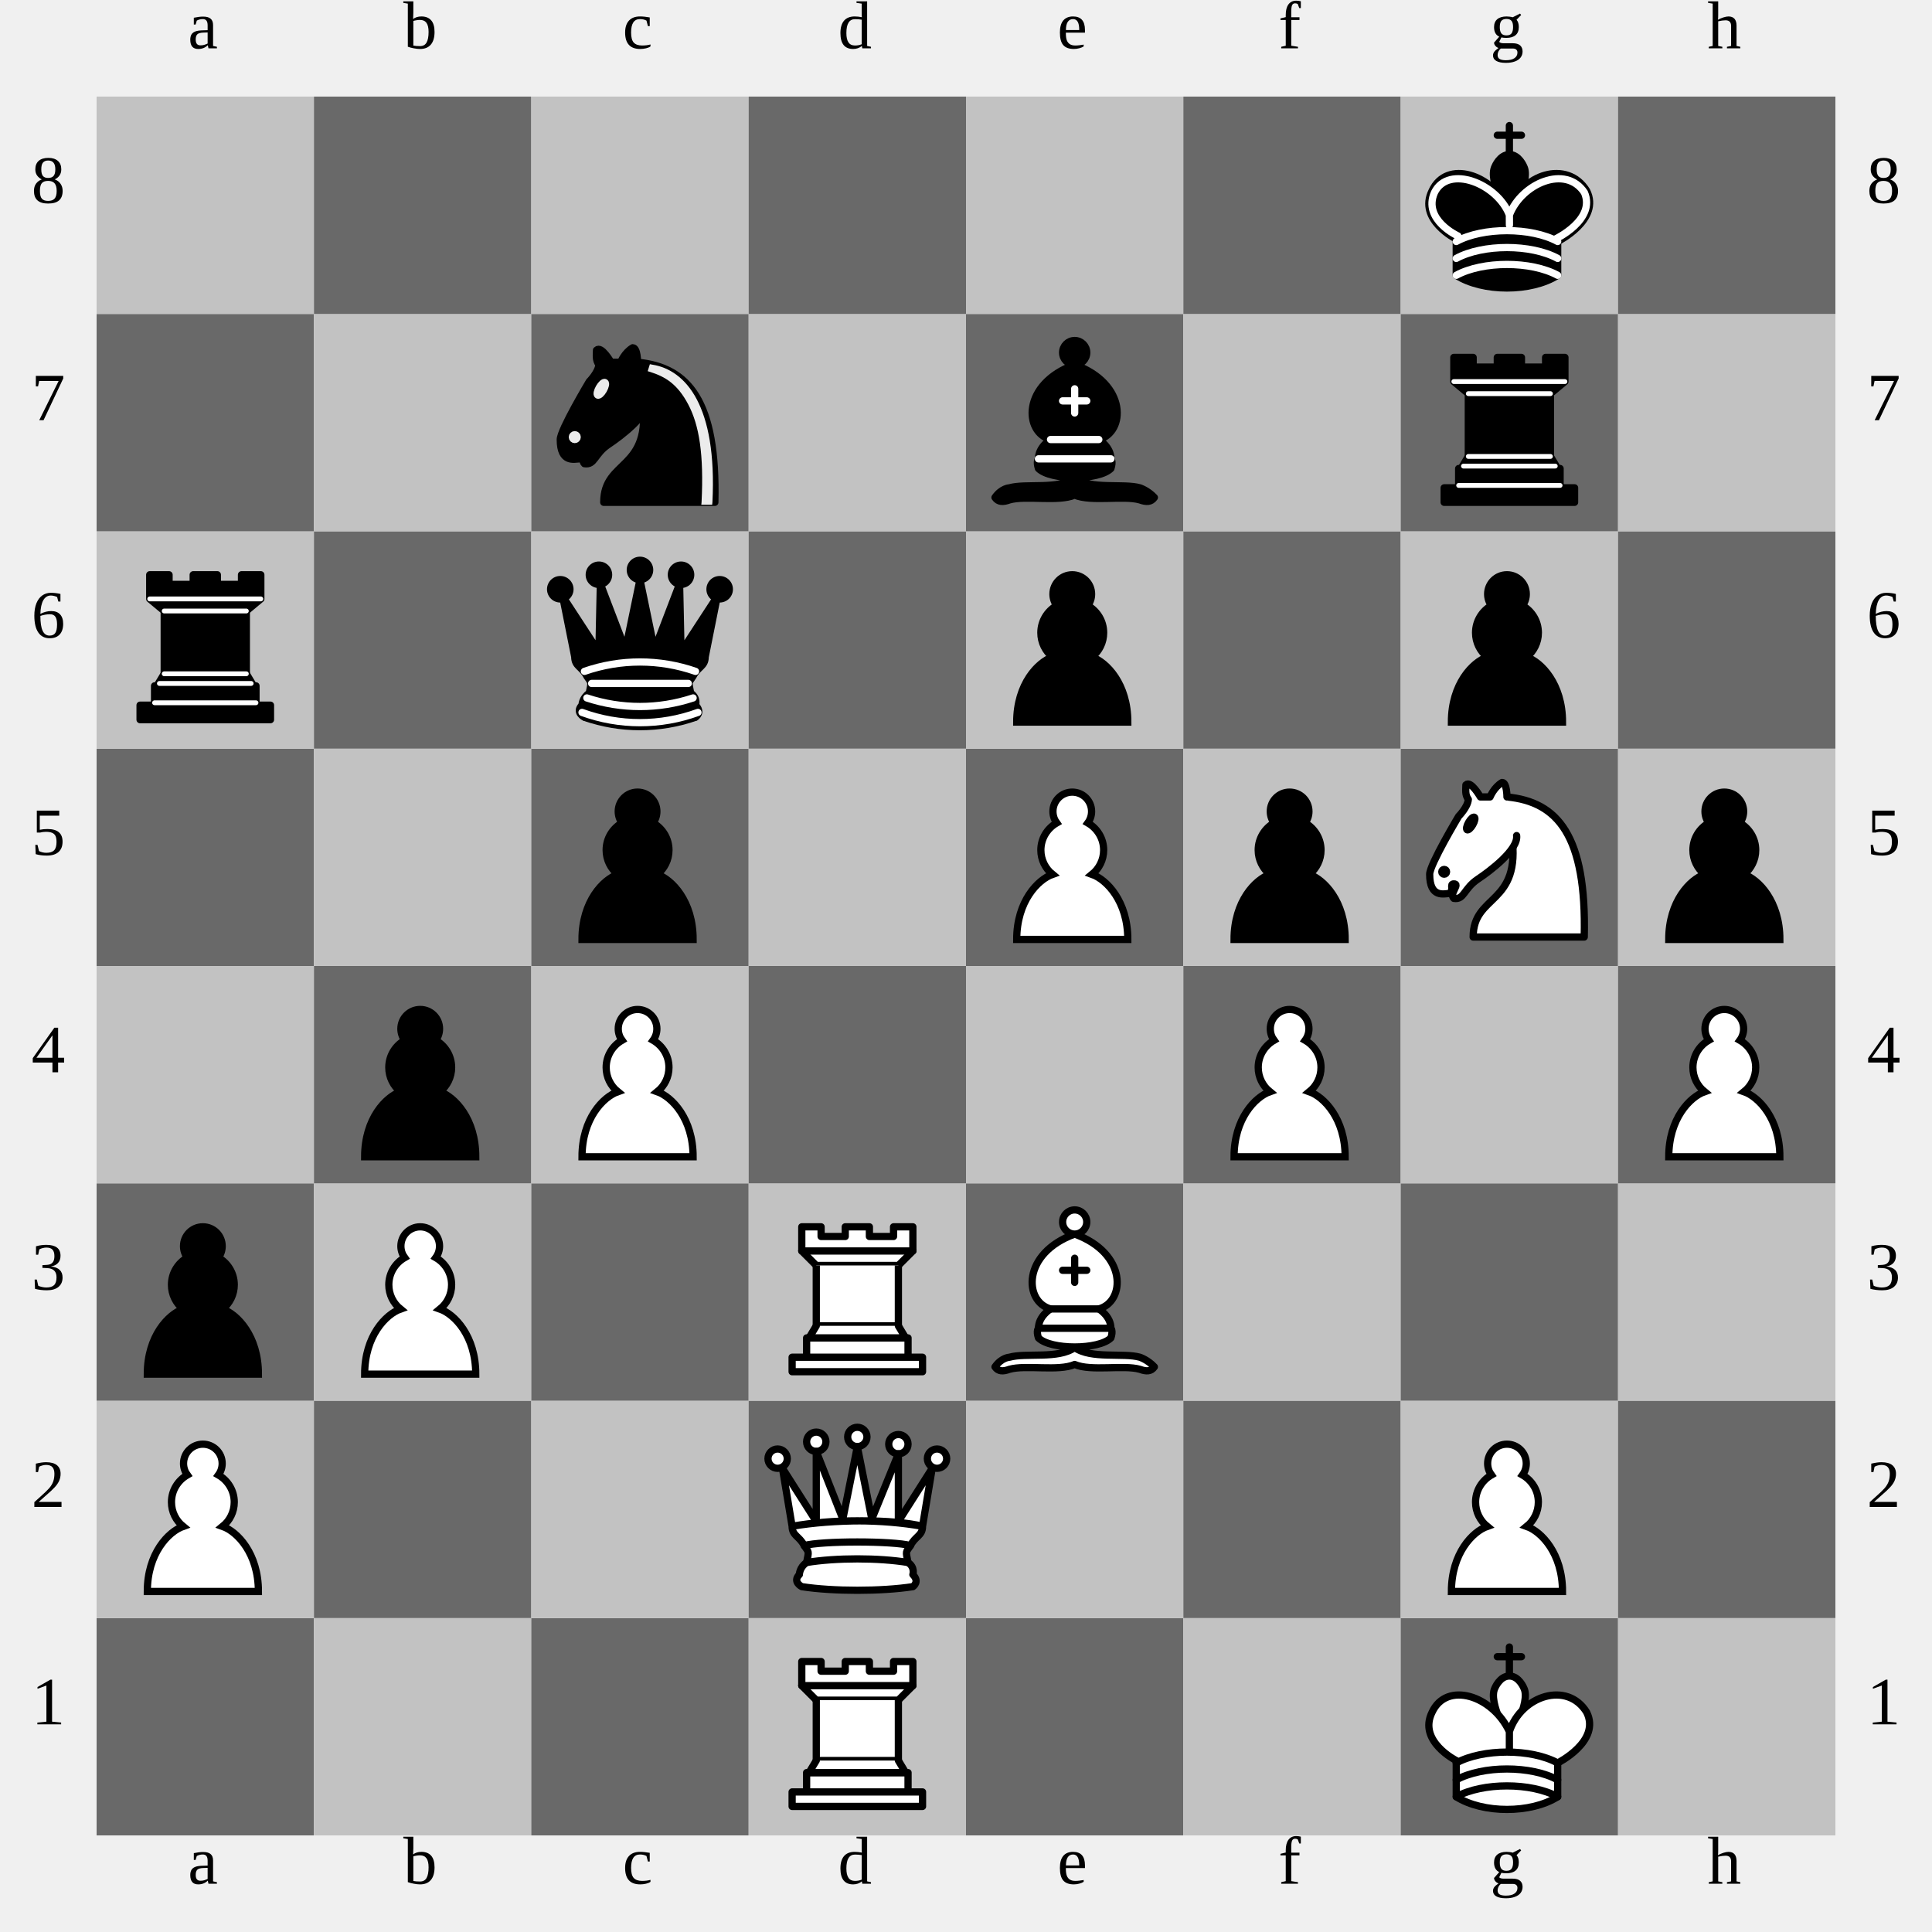
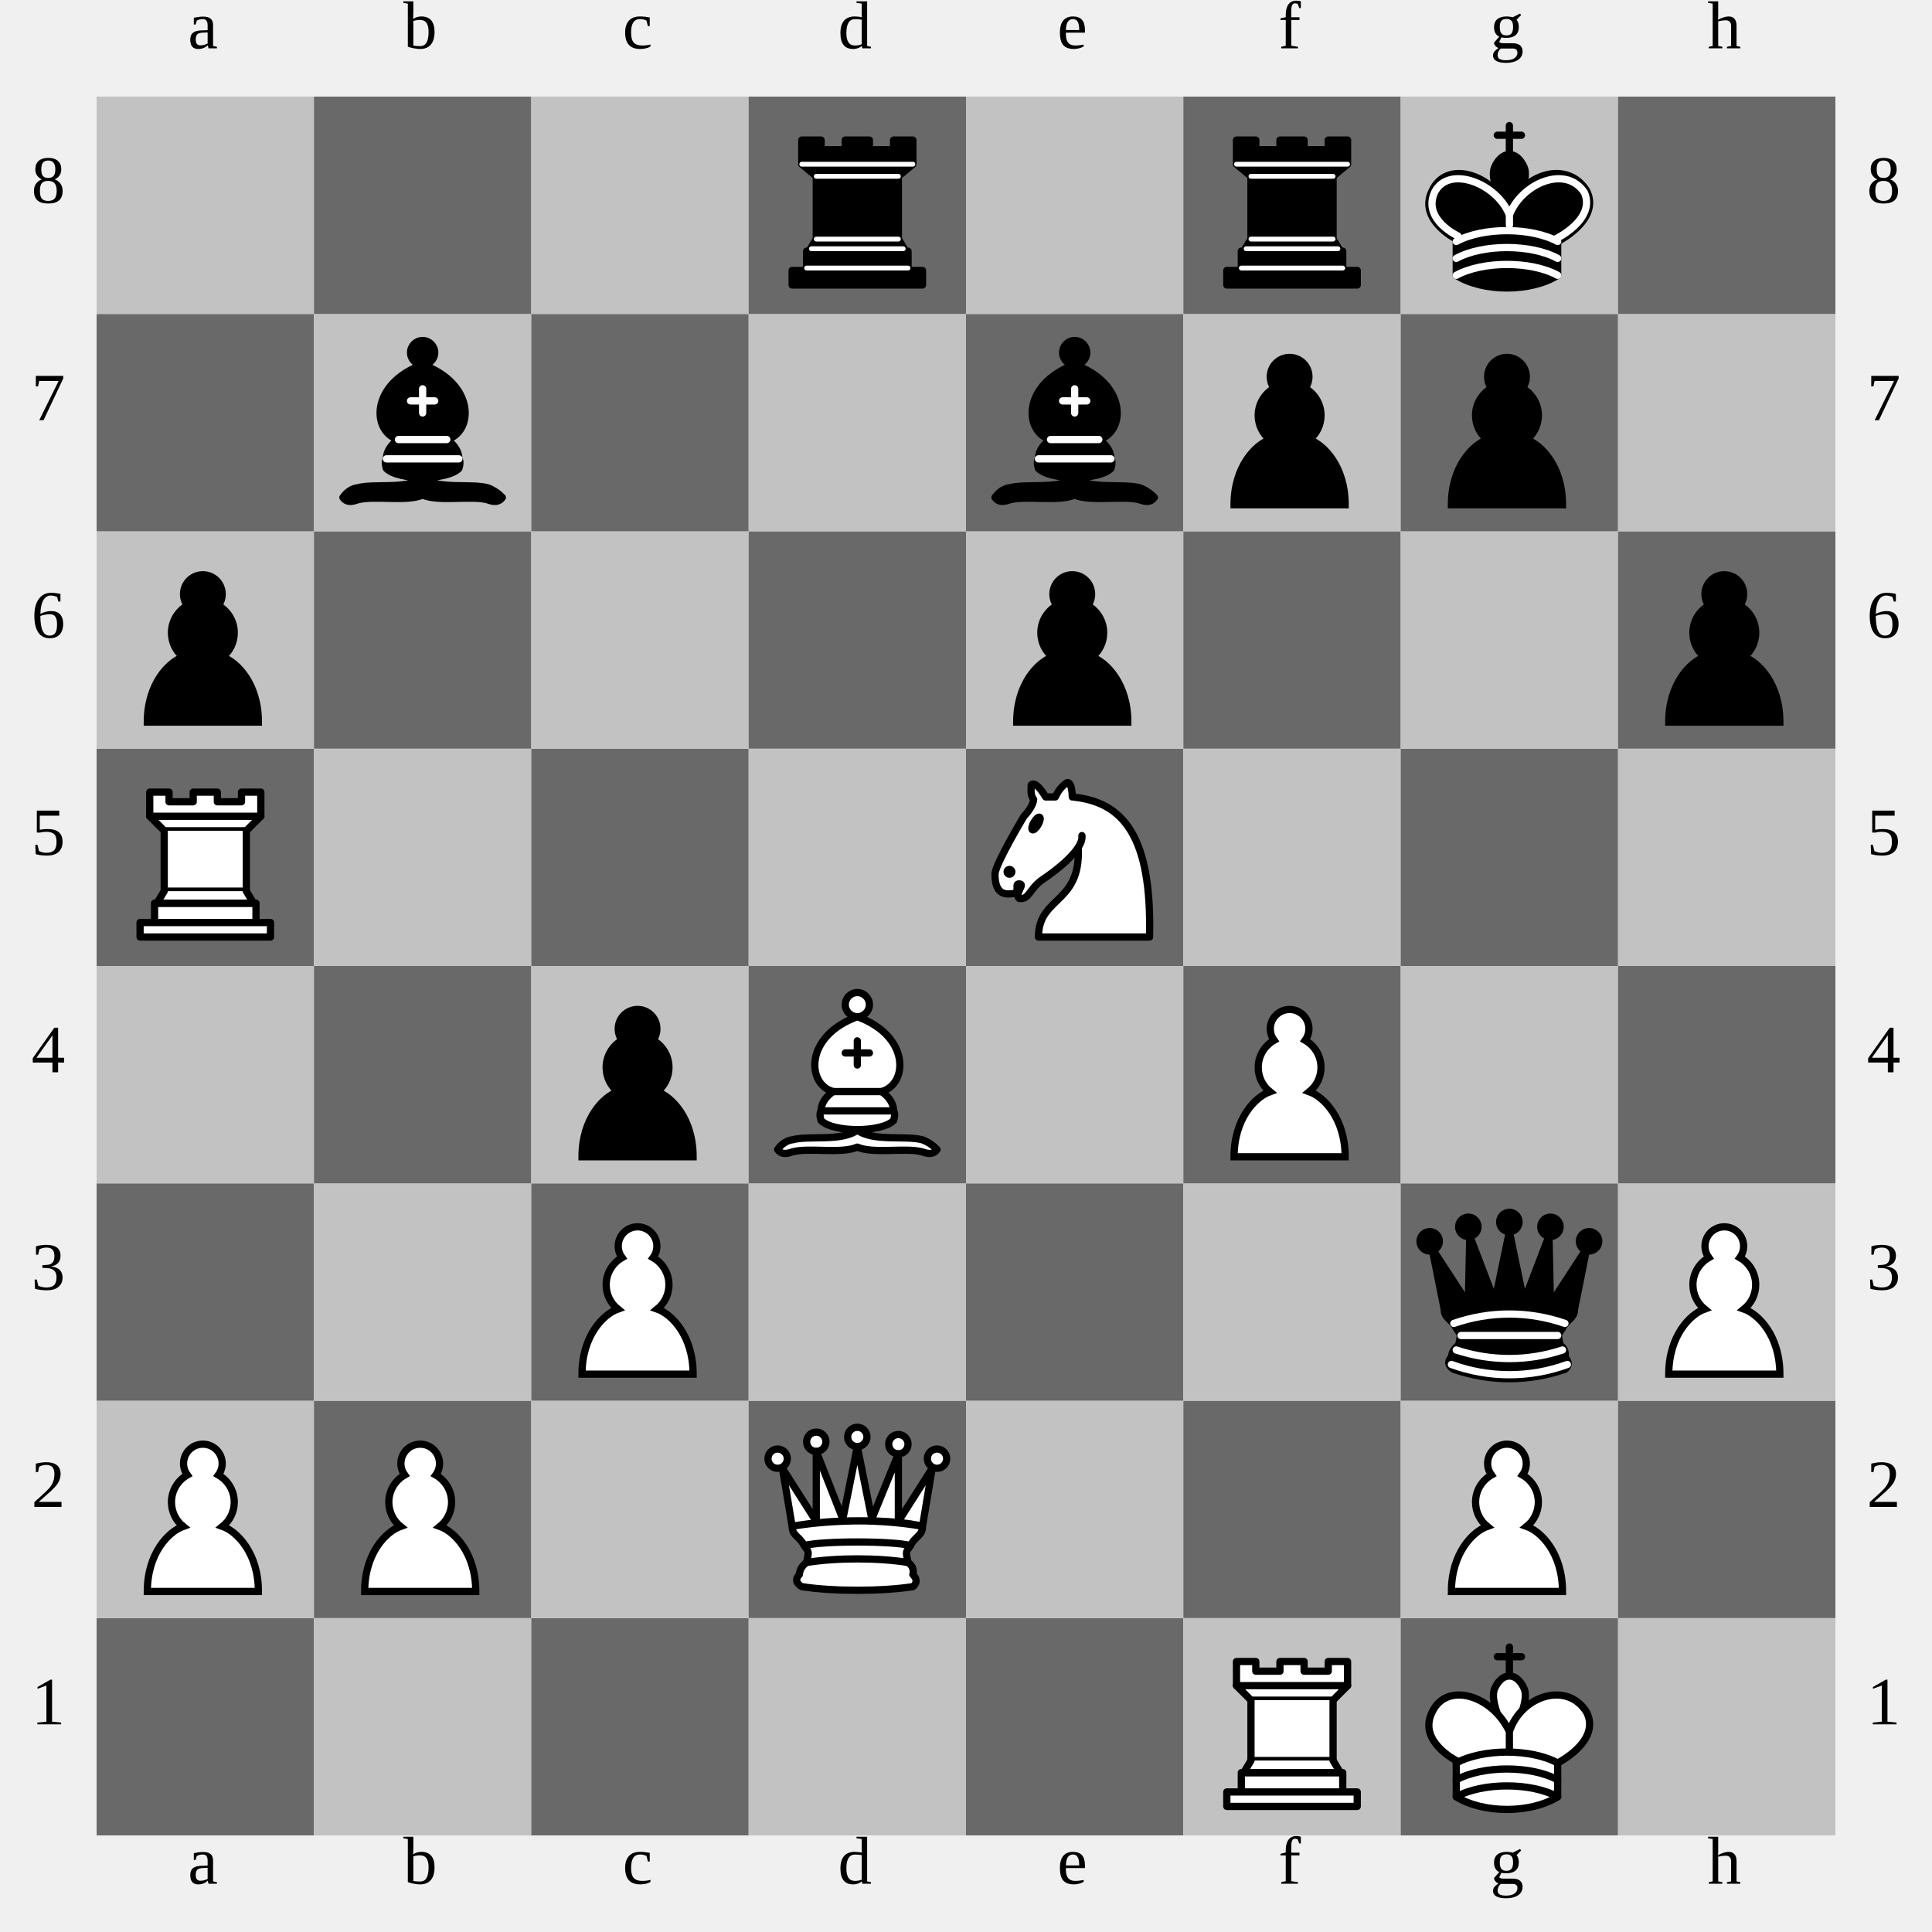
<svg xmlns="http://www.w3.org/2000/svg" xmlns:xlink="http://www.w3.org/1999/xlink" version="1.1" viewBox="0 0 400 400">
  <defs>
    <g id="white-pawn" class="white pawn">
      <path d="M22 9c-2.21 0-4 1.79-4 4 0 .89.29 1.71.78 2.38-1.95 1.12-3.28 3.21-3.28 5.62 0 2.03.94 3.84 2.41 5.03-3 1.06-7.41 5.55-7.41 13.47h23c0-7.92-4.41-12.41-7.41-13.47 1.47-1.19 2.41-3 2.41-5.03 0-2.41-1.33-4.5-3.28-5.62.49-.67.78-1.49.78-2.38 0-2.21-1.79-4-4-4z" fill="#fff" stroke="#000" stroke-width="1.5" stroke-linecap="round" />
    </g>
    <g id="white-knight" class="white knight" fill="none" fill-rule="evenodd" stroke="#000" stroke-width="1.5" stroke-linecap="round" stroke-linejoin="round">
      <path d="M 22,10 C 32.5,11 38.5,18 38,39 L 15,39 C 15,30 25,32.5 23,18" style="fill:#ffffff; stroke:#000000;" />
      <path d="M 24,18 C 24.38,20.91 18.45,25.37 16,27 C 13,29 13.18,31.34 11,31 C 9.958,30.06 12.41,27.96 11,28 C 10,28 11.19,29.23 10,30 C 9,30 5.997,31 6,26 C 6,24 12,14 12,14 C 12,14 13.89,12.1 14,10.5 C 13.27,9.506 13.5,8.5 13.5,7.5 C 14.5,6.5 16.5,10 16.5,10 L 18.5,10 C 18.5,10 19.28,8.008 21,7 C 22,7 22,10 22,10" style="fill:#ffffff; stroke:#000000;" />
      <path d="M 9.5 25.5 A 0.5 0.5 0 1 1 8.5,25.5 A 0.5 0.5 0 1 1 9.5 25.5 z" style="fill:#000000; stroke:#000000;" />
      <path d="M 15 15.5 A 0.5 1.5 0 1 1 14,15.5 A 0.5 1.5 0 1 1 15 15.5 z" transform="matrix(0.866,0.5,-0.5,0.866,9.693,-5.173)" style="fill:#000000; stroke:#000000;" />
    </g>
    <g id="white-bishop" class="white bishop" fill="none" fill-rule="evenodd" stroke="#000" stroke-width="1.5" stroke-linecap="round" stroke-linejoin="round">
      <g fill="#fff" stroke-linecap="butt">
        <path d="M9 36c3.39-.97 10.11.43 13.5-2 3.39 2.43 10.11 1.03 13.5 2 0 0 1.65.54 3 2-.68.97-1.65.99-3 .5-3.39-.97-10.11.46-13.5-1-3.39 1.46-10.11.03-13.5 1-1.354.49-2.323.47-3-.5 1.354-1.94 3-2 3-2zM15 32c2.5 2.5 12.5 2.5 15 0 .5-1.5 0-2 0-2 0-2.5-2.5-4-2.5-4 5.5-1.5 6-11.5-5-15.5-11 4-10.5 14-5 15.5 0 0-2.5 1.5-2.5 4 0 0-.5.5 0 2zM25 8a2.5 2.5 0 1 1-5 0 2.5 2.5 0 1 1 5 0z" />
      </g>
      <path d="M17.5 26h10M15 30h15m-7.5-14.5v5M20 18h5" stroke-linejoin="miter" />
    </g>
    <g id="white-rook" class="white rook" fill="#fff" fill-rule="evenodd" stroke="#000" stroke-width="1.5" stroke-linecap="round" stroke-linejoin="round">
      <path d="M9 39h27v-3H9v3zM12 36v-4h21v4H12zM11 14V9h4v2h5V9h5v2h5V9h4v5" stroke-linecap="butt" />
      <path d="M34 14l-3 3H14l-3-3" />
      <path d="M31 17v12.5H14V17" stroke-linecap="butt" stroke-linejoin="miter" />
      <path d="M31 29.5l1.5 2.5h-20l1.5-2.5" />
      <path d="M11 14h23" fill="none" stroke-linejoin="miter" />
    </g>
    <g id="white-queen" class="white queen" fill="#fff" fill-rule="evenodd" stroke="#000" stroke-width="1.5" stroke-linecap="round" stroke-linejoin="round">
      <path d="M8 12a2 2 0 1 1-4 0 2 2 0 1 1 4 0zM24.5 7.5a2 2 0 1 1-4 0 2 2 0 1 1 4 0zM41 12a2 2 0 1 1-4 0 2 2 0 1 1 4 0zM16 8.5a2 2 0 1 1-4 0 2 2 0 1 1 4 0zM33 9a2 2 0 1 1-4 0 2 2 0 1 1 4 0z" />
      <path d="M9 26c8.5-1.5 21-1.5 27 0l2-12-7 11V11l-5.5 13.5-3-15-3 15-5.5-14V25L7 14l2 12zM9 26c0 2 1.5 2 2.5 4 1 1.5 1 1 .5 3.5-1.5 1-1.5 2.5-1.5 2.5-1.5 1.5.5 2.5.5 2.5 6.5 1 16.5 1 23 0 0 0 1.5-1 0-2.5 0 0 .5-1.5-1-2.5-.5-2.5-.5-2 .5-3.5 1-2 2.5-2 2.5-4-8.5-1.5-18.5-1.5-27 0z" stroke-linecap="butt" />
      <path d="M11.5 30c3.5-1 18.5-1 22 0M12 33.5c6-1 15-1 21 0" fill="none" />
    </g>
    <g id="white-king" class="white king" fill="none" fill-rule="evenodd" stroke="#000" stroke-width="1.5" stroke-linecap="round" stroke-linejoin="round">
      <path d="M22.5 11.63V6M20 8h5" stroke-linejoin="miter" />
      <path d="M22.5 25s4.5-7.5 3-10.5c0 0-1-2.5-3-2.5s-3 2.5-3 2.5c-1.5 3 3 10.5 3 10.5" fill="#fff" stroke-linecap="butt" stroke-linejoin="miter" />
      <path d="M11.5 37c5.5 3.5 15.5 3.5 21 0v-7s9-4.5 6-10.5c-4-6.5-13.5-3.5-16 4V27v-3.5c-3.5-7.5-13-10.5-16-4-3 6 5 10 5 10V37z" fill="#fff" />
      <path d="M11.5 30c5.5-3 15.5-3 21 0m-21 3.5c5.5-3 15.5-3 21 0m-21 3.5c5.5-3 15.5-3 21 0" />
    </g>
    <g id="black-pawn" class="black pawn">
      <path d="M22 9c-2.21 0-4 1.79-4 4 0 .89.29 1.71.78 2.38-1.95 1.12-3.28 3.21-3.28 5.62 0 2.03.94 3.84 2.41 5.03-3 1.06-7.41 5.55-7.41 13.47h23c0-7.92-4.41-12.41-7.41-13.47 1.47-1.19 2.41-3 2.41-5.03 0-2.41-1.33-4.5-3.28-5.62.49-.67.78-1.49.78-2.38 0-2.21-1.79-4-4-4z" stroke="#000" stroke-width="1.5" stroke-linecap="round" />
    </g>
-     <g id="black-knight" class="black knight" fill="none" fill-rule="evenodd" stroke="#000" stroke-width="1.5" stroke-linecap="round" stroke-linejoin="round">
-       <path d="M 22,10 C 32.5,11 38.5,18 38,39 L 15,39 C 15,30 25,32.5 23,18" style="fill:#000000; stroke:#000000;" />
-       <path d="M 24,18 C 24.38,20.91 18.45,25.37 16,27 C 13,29 13.18,31.34 11,31 C 9.958,30.06 12.41,27.96 11,28 C 10,28 11.19,29.23 10,30 C 9,30 5.997,31 6,26 C 6,24 12,14 12,14 C 12,14 13.89,12.1 14,10.5 C 13.27,9.506 13.5,8.5 13.5,7.5 C 14.5,6.5 16.5,10 16.5,10 L 18.5,10 C 18.5,10 19.28,8.008 21,7 C 22,7 22,10 22,10" style="fill:#000000; stroke:#000000;" />
-       <path d="M 9.5 25.5 A 0.5 0.5 0 1 1 8.5,25.5 A 0.5 0.5 0 1 1 9.5 25.5 z" style="fill:#ececec; stroke:#ececec;" />
-       <path d="M 15 15.5 A 0.5 1.5 0 1 1 14,15.5 A 0.5 1.5 0 1 1 15 15.5 z" transform="matrix(0.866,0.5,-0.5,0.866,9.693,-5.173)" style="fill:#ececec; stroke:#ececec;" />
-       <path d="M 24.55,10.4 L 24.1,11.85 L 24.6,12 C 27.75,13 30.25,14.49 32.5,18.75 C 34.75,23.01 35.75,29.06 35.25,39 L 35.2,39.5 L 37.45,39.5 L 37.5,39 C 38,28.94 36.62,22.15 34.25,17.66 C 31.88,13.17 28.46,11.02 25.06,10.5 L 24.55,10.4 z " style="fill:#ececec; stroke:none;" />
-     </g>
    <g id="black-bishop" class="black bishop" fill="none" fill-rule="evenodd" stroke="#000" stroke-width="1.5" stroke-linecap="round" stroke-linejoin="round">
      <path d="M9 36c3.39-.97 10.11.43 13.5-2 3.39 2.43 10.11 1.03 13.5 2 0 0 1.65.54 3 2-.68.97-1.65.99-3 .5-3.39-.97-10.11.46-13.5-1-3.39 1.46-10.11.03-13.5 1-1.354.49-2.323.47-3-.5 1.354-1.94 3-2 3-2zm6-4c2.5 2.5 12.5 2.5 15 0 .5-1.5 0-2 0-2 0-2.5-2.5-4-2.5-4 5.5-1.5 6-11.5-5-15.5-11 4-10.5 14-5 15.5 0 0-2.5 1.5-2.5 4 0 0-.5.5 0 2zM25 8a2.5 2.5 0 1 1-5 0 2.5 2.5 0 1 1 5 0z" fill="#000" stroke-linecap="butt" />
      <path d="M17.5 26h10M15 30h15m-7.5-14.5v5M20 18h5" stroke="#fff" stroke-linejoin="miter" />
    </g>
    <g id="black-rook" class="black rook" fill="#000" fill-rule="evenodd" stroke="#000" stroke-width="1.5" stroke-linecap="round" stroke-linejoin="round">
      <path d="M9 39h27v-3H9v3zM12.5 32l1.5-2.5h17l1.5 2.5h-20zM12 36v-4h21v4H12z" stroke-linecap="butt" />
      <path d="M14 29.5v-13h17v13H14z" stroke-linecap="butt" stroke-linejoin="miter" />
      <path d="M14 16.5L11 14h23l-3 2.5H14zM11 14V9h4v2h5V9h5v2h5V9h4v5H11z" stroke-linecap="butt" />
      <path d="M12 35.5h21M13 31.5h19M14 29.5h17M14 16.5h17M11 14h23" fill="none" stroke="#fff" stroke-width="1" stroke-linejoin="miter" />
    </g>
    <g id="black-queen" class="black queen" fill="#000" fill-rule="evenodd" stroke="#000" stroke-width="1.5" stroke-linecap="round" stroke-linejoin="round">
      <g fill="#000" stroke="none">
        <circle cx="6" cy="12" r="2.75" />
        <circle cx="14" cy="9" r="2.75" />
        <circle cx="22.5" cy="8" r="2.75" />
        <circle cx="31" cy="9" r="2.75" />
        <circle cx="39" cy="12" r="2.75" />
      </g>
      <path d="M9 26c8.5-1.5 21-1.5 27 0l2.5-12.5L31 25l-.3-14.1-5.2 13.6-3-14.5-3 14.5-5.2-13.6L14 25 6.5 13.5 9 26zM9 26c0 2 1.5 2 2.5 4 1 1.5 1 1 .5 3.5-1.5 1-1.5 2.5-1.5 2.5-1.5 1.5.5 2.5.5 2.5 6.5 1 16.5 1 23 0 0 0 1.5-1 0-2.5 0 0 .5-1.5-1-2.5-.5-2.5-.5-2 .5-3.5 1-2 2.5-2 2.5-4-8.5-1.5-18.5-1.5-27 0z" stroke-linecap="butt" />
      <path d="M11 38.5a35 35 1 0 0 23 0" fill="none" stroke-linecap="butt" />
      <path d="M11 29a35 35 1 0 1 23 0M12.5 31.5h20M11.5 34.5a35 35 1 0 0 22 0M10.5 37.5a35 35 1 0 0 24 0" fill="none" stroke="#fff" />
    </g>
    <g id="black-king" class="black king" fill="none" fill-rule="evenodd" stroke="#000" stroke-width="1.5" stroke-linecap="round" stroke-linejoin="round">
      <path d="M22.5 11.63V6" stroke-linejoin="miter" />
      <path d="M22.5 25s4.5-7.5 3-10.5c0 0-1-2.5-3-2.5s-3 2.5-3 2.5c-1.5 3 3 10.5 3 10.5" fill="#000" stroke-linecap="butt" stroke-linejoin="miter" />
      <path d="M11.5 37c5.5 3.5 15.5 3.5 21 0v-7s9-4.5 6-10.5c-4-6.5-13.5-3.5-16 4V27v-3.5c-3.5-7.5-13-10.5-16-4-3 6 5 10 5 10V37z" fill="#000" />
      <path d="M20 8h5" stroke-linejoin="miter" />
      <path d="M32 29.5s8.5-4 6.03-9.65C34.15 14 25 18 22.5 24.5l.01 2.1-.01-2.1C20 18 9.906 14 6.997 19.85c-2.497 5.65 4.853 9 4.853 9M11.5 30c5.5-3 15.5-3 21 0m-21 3.5c5.5-3 15.5-3 21 0m-21 3.5c5.5-3 15.5-3 21 0" stroke="#fff" />
    </g>
  </defs>
  <rect x="20" y="335" width="45" height="45" class="square dark a1" stroke="none" fill="#696969" />
  <rect x="65" y="335" width="45" height="45" class="square light b1" stroke="none" fill="#c2c2c2" />
  <rect x="110" y="335" width="45" height="45" class="square dark c1" stroke="none" fill="#696969" />
  <rect x="155" y="335" width="45" height="45" class="square light d1" stroke="none" fill="#c2c2c2" />
-   <use xlink:href="#white-rook" transform="translate(155, 335)" />
  <rect x="200" y="335" width="45" height="45" class="square dark e1" stroke="none" fill="#696969" />
  <rect x="245" y="335" width="45" height="45" class="square light f1" stroke="none" fill="#c2c2c2" />
+   <use xlink:href="#white-rook" transform="translate(245, 335)" />
  <rect x="290" y="335" width="45" height="45" class="square dark g1" stroke="none" fill="#696969" />
  <use xlink:href="#white-king" transform="translate(290, 335)" />
  <rect x="335" y="335" width="45" height="45" class="square light h1" stroke="none" fill="#c2c2c2" />
  <rect x="20" y="290" width="45" height="45" class="square light a2" stroke="none" fill="#c2c2c2" />
  <use xlink:href="#white-pawn" transform="translate(20, 290)" />
  <rect x="65" y="290" width="45" height="45" class="square dark b2" stroke="none" fill="#696969" />
+   <use xlink:href="#white-pawn" transform="translate(65, 290)" />
  <rect x="110" y="290" width="45" height="45" class="square light c2" stroke="none" fill="#c2c2c2" />
  <rect x="155" y="290" width="45" height="45" class="square dark d2" stroke="none" fill="#696969" />
  <use xlink:href="#white-queen" transform="translate(155, 290)" />
  <rect x="200" y="290" width="45" height="45" class="square light e2" stroke="none" fill="#c2c2c2" />
  <rect x="245" y="290" width="45" height="45" class="square dark f2" stroke="none" fill="#696969" />
  <rect x="290" y="290" width="45" height="45" class="square light g2" stroke="none" fill="#c2c2c2" />
  <use xlink:href="#white-pawn" transform="translate(290, 290)" />
  <rect x="335" y="290" width="45" height="45" class="square dark h2" stroke="none" fill="#696969" />
  <rect x="20" y="245" width="45" height="45" class="square dark a3" stroke="none" fill="#696969" />
-   <use xlink:href="#black-pawn" transform="translate(20, 245)" />
  <rect x="65" y="245" width="45" height="45" class="square light b3" stroke="none" fill="#c2c2c2" />
-   <use xlink:href="#white-pawn" transform="translate(65, 245)" />
  <rect x="110" y="245" width="45" height="45" class="square dark c3" stroke="none" fill="#696969" />
+   <use xlink:href="#white-pawn" transform="translate(110, 245)" />
  <rect x="155" y="245" width="45" height="45" class="square light d3" stroke="none" fill="#c2c2c2" />
-   <use xlink:href="#white-rook" transform="translate(155, 245)" />
  <rect x="200" y="245" width="45" height="45" class="square dark e3" stroke="none" fill="#696969" />
-   <use xlink:href="#white-bishop" transform="translate(200, 245)" />
  <rect x="245" y="245" width="45" height="45" class="square light f3" stroke="none" fill="#c2c2c2" />
  <rect x="290" y="245" width="45" height="45" class="square dark g3" stroke="none" fill="#696969" />
+   <use xlink:href="#black-queen" transform="translate(290, 245)" />
  <rect x="335" y="245" width="45" height="45" class="square light h3" stroke="none" fill="#c2c2c2" />
+   <use xlink:href="#white-pawn" transform="translate(335, 245)" />
  <rect x="20" y="200" width="45" height="45" class="square light a4" stroke="none" fill="#c2c2c2" />
  <rect x="65" y="200" width="45" height="45" class="square dark b4" stroke="none" fill="#696969" />
-   <use xlink:href="#black-pawn" transform="translate(65, 200)" />
  <rect x="110" y="200" width="45" height="45" class="square light c4" stroke="none" fill="#c2c2c2" />
-   <use xlink:href="#white-pawn" transform="translate(110, 200)" />
+   <use xlink:href="#black-pawn" transform="translate(110, 200)" />
  <rect x="155" y="200" width="45" height="45" class="square dark d4" stroke="none" fill="#696969" />
+   <use xlink:href="#white-bishop" transform="translate(155, 200)" />
  <rect x="200" y="200" width="45" height="45" class="square light e4" stroke="none" fill="#c2c2c2" />
  <rect x="245" y="200" width="45" height="45" class="square dark f4" stroke="none" fill="#696969" />
  <use xlink:href="#white-pawn" transform="translate(245, 200)" />
  <rect x="290" y="200" width="45" height="45" class="square light g4" stroke="none" fill="#c2c2c2" />
  <rect x="335" y="200" width="45" height="45" class="square dark h4" stroke="none" fill="#696969" />
-   <use xlink:href="#white-pawn" transform="translate(335, 200)" />
  <rect x="20" y="155" width="45" height="45" class="square dark a5" stroke="none" fill="#696969" />
+   <use xlink:href="#white-rook" transform="translate(20, 155)" />
  <rect x="65" y="155" width="45" height="45" class="square light b5" stroke="none" fill="#c2c2c2" />
  <rect x="110" y="155" width="45" height="45" class="square dark c5" stroke="none" fill="#696969" />
-   <use xlink:href="#black-pawn" transform="translate(110, 155)" />
  <rect x="155" y="155" width="45" height="45" class="square light d5" stroke="none" fill="#c2c2c2" />
  <rect x="200" y="155" width="45" height="45" class="square dark e5" stroke="none" fill="#696969" />
-   <use xlink:href="#white-pawn" transform="translate(200, 155)" />
+   <use xlink:href="#white-knight" transform="translate(200, 155)" />
  <rect x="245" y="155" width="45" height="45" class="square light f5" stroke="none" fill="#c2c2c2" />
-   <use xlink:href="#black-pawn" transform="translate(245, 155)" />
  <rect x="290" y="155" width="45" height="45" class="square dark g5" stroke="none" fill="#696969" />
-   <use xlink:href="#white-knight" transform="translate(290, 155)" />
  <rect x="335" y="155" width="45" height="45" class="square light h5" stroke="none" fill="#c2c2c2" />
-   <use xlink:href="#black-pawn" transform="translate(335, 155)" />
  <rect x="20" y="110" width="45" height="45" class="square light a6" stroke="none" fill="#c2c2c2" />
-   <use xlink:href="#black-rook" transform="translate(20, 110)" />
+   <use xlink:href="#black-pawn" transform="translate(20, 110)" />
  <rect x="65" y="110" width="45" height="45" class="square dark b6" stroke="none" fill="#696969" />
  <rect x="110" y="110" width="45" height="45" class="square light c6" stroke="none" fill="#c2c2c2" />
-   <use xlink:href="#black-queen" transform="translate(110, 110)" />
  <rect x="155" y="110" width="45" height="45" class="square dark d6" stroke="none" fill="#696969" />
  <rect x="200" y="110" width="45" height="45" class="square light e6" stroke="none" fill="#c2c2c2" />
  <use xlink:href="#black-pawn" transform="translate(200, 110)" />
  <rect x="245" y="110" width="45" height="45" class="square dark f6" stroke="none" fill="#696969" />
  <rect x="290" y="110" width="45" height="45" class="square light g6" stroke="none" fill="#c2c2c2" />
-   <use xlink:href="#black-pawn" transform="translate(290, 110)" />
  <rect x="335" y="110" width="45" height="45" class="square dark h6" stroke="none" fill="#696969" />
+   <use xlink:href="#black-pawn" transform="translate(335, 110)" />
  <rect x="20" y="65" width="45" height="45" class="square dark a7" stroke="none" fill="#696969" />
  <rect x="65" y="65" width="45" height="45" class="square light b7" stroke="none" fill="#c2c2c2" />
+   <use xlink:href="#black-bishop" transform="translate(65, 65)" />
  <rect x="110" y="65" width="45" height="45" class="square dark c7" stroke="none" fill="#696969" />
-   <use xlink:href="#black-knight" transform="translate(110, 65)" />
  <rect x="155" y="65" width="45" height="45" class="square light d7" stroke="none" fill="#c2c2c2" />
  <rect x="200" y="65" width="45" height="45" class="square dark e7" stroke="none" fill="#696969" />
  <use xlink:href="#black-bishop" transform="translate(200, 65)" />
  <rect x="245" y="65" width="45" height="45" class="square light f7" stroke="none" fill="#c2c2c2" />
+   <use xlink:href="#black-pawn" transform="translate(245, 65)" />
  <rect x="290" y="65" width="45" height="45" class="square dark g7" stroke="none" fill="#696969" />
-   <use xlink:href="#black-rook" transform="translate(290, 65)" />
+   <use xlink:href="#black-pawn" transform="translate(290, 65)" />
  <rect x="335" y="65" width="45" height="45" class="square light h7" stroke="none" fill="#c2c2c2" />
  <rect x="20" y="20" width="45" height="45" class="square light a8" stroke="none" fill="#c2c2c2" />
  <rect x="65" y="20" width="45" height="45" class="square dark b8" stroke="none" fill="#696969" />
  <rect x="110" y="20" width="45" height="45" class="square light c8" stroke="none" fill="#c2c2c2" />
  <rect x="155" y="20" width="45" height="45" class="square dark d8" stroke="none" fill="#696969" />
+   <use xlink:href="#black-rook" transform="translate(155, 20)" />
  <rect x="200" y="20" width="45" height="45" class="square light e8" stroke="none" fill="#c2c2c2" />
  <rect x="245" y="20" width="45" height="45" class="square dark f8" stroke="none" fill="#696969" />
+   <use xlink:href="#black-rook" transform="translate(245, 20)" />
  <rect x="290" y="20" width="45" height="45" class="square light g8" stroke="none" fill="#c2c2c2" />
  <use xlink:href="#black-king" transform="translate(290, 20)" />
  <rect x="335" y="20" width="45" height="45" class="square dark h8" stroke="none" fill="#696969" />
  <text x="42" y="10" font-size="14" text-anchor="middle" alignment-baseline="middle">a</text>
  <text x="42" y="390" font-size="14" text-anchor="middle" alignment-baseline="middle">a</text>
  <text x="87" y="10" font-size="14" text-anchor="middle" alignment-baseline="middle">b</text>
  <text x="87" y="390" font-size="14" text-anchor="middle" alignment-baseline="middle">b</text>
  <text x="132" y="10" font-size="14" text-anchor="middle" alignment-baseline="middle">c</text>
  <text x="132" y="390" font-size="14" text-anchor="middle" alignment-baseline="middle">c</text>
  <text x="177" y="10" font-size="14" text-anchor="middle" alignment-baseline="middle">d</text>
  <text x="177" y="390" font-size="14" text-anchor="middle" alignment-baseline="middle">d</text>
  <text x="222" y="10" font-size="14" text-anchor="middle" alignment-baseline="middle">e</text>
  <text x="222" y="390" font-size="14" text-anchor="middle" alignment-baseline="middle">e</text>
  <text x="267" y="10" font-size="14" text-anchor="middle" alignment-baseline="middle">f</text>
  <text x="267" y="390" font-size="14" text-anchor="middle" alignment-baseline="middle">f</text>
  <text x="312" y="10" font-size="14" text-anchor="middle" alignment-baseline="middle">g</text>
  <text x="312" y="390" font-size="14" text-anchor="middle" alignment-baseline="middle">g</text>
  <text x="357" y="10" font-size="14" text-anchor="middle" alignment-baseline="middle">h</text>
  <text x="357" y="390" font-size="14" text-anchor="middle" alignment-baseline="middle">h</text>
  <text x="10" y="357" font-size="14" text-anchor="middle" alignment-baseline="middle">1</text>
  <text x="390" y="357" font-size="14" text-anchor="middle" alignment-baseline="middle">1</text>
  <text x="10" y="312" font-size="14" text-anchor="middle" alignment-baseline="middle">2</text>
  <text x="390" y="312" font-size="14" text-anchor="middle" alignment-baseline="middle">2</text>
  <text x="10" y="267" font-size="14" text-anchor="middle" alignment-baseline="middle">3</text>
  <text x="390" y="267" font-size="14" text-anchor="middle" alignment-baseline="middle">3</text>
  <text x="10" y="222" font-size="14" text-anchor="middle" alignment-baseline="middle">4</text>
  <text x="390" y="222" font-size="14" text-anchor="middle" alignment-baseline="middle">4</text>
  <text x="10" y="177" font-size="14" text-anchor="middle" alignment-baseline="middle">5</text>
  <text x="390" y="177" font-size="14" text-anchor="middle" alignment-baseline="middle">5</text>
  <text x="10" y="132" font-size="14" text-anchor="middle" alignment-baseline="middle">6</text>
  <text x="390" y="132" font-size="14" text-anchor="middle" alignment-baseline="middle">6</text>
  <text x="10" y="87" font-size="14" text-anchor="middle" alignment-baseline="middle">7</text>
  <text x="390" y="87" font-size="14" text-anchor="middle" alignment-baseline="middle">7</text>
  <text x="10" y="42" font-size="14" text-anchor="middle" alignment-baseline="middle">8</text>
  <text x="390" y="42" font-size="14" text-anchor="middle" alignment-baseline="middle">8</text>
</svg>
